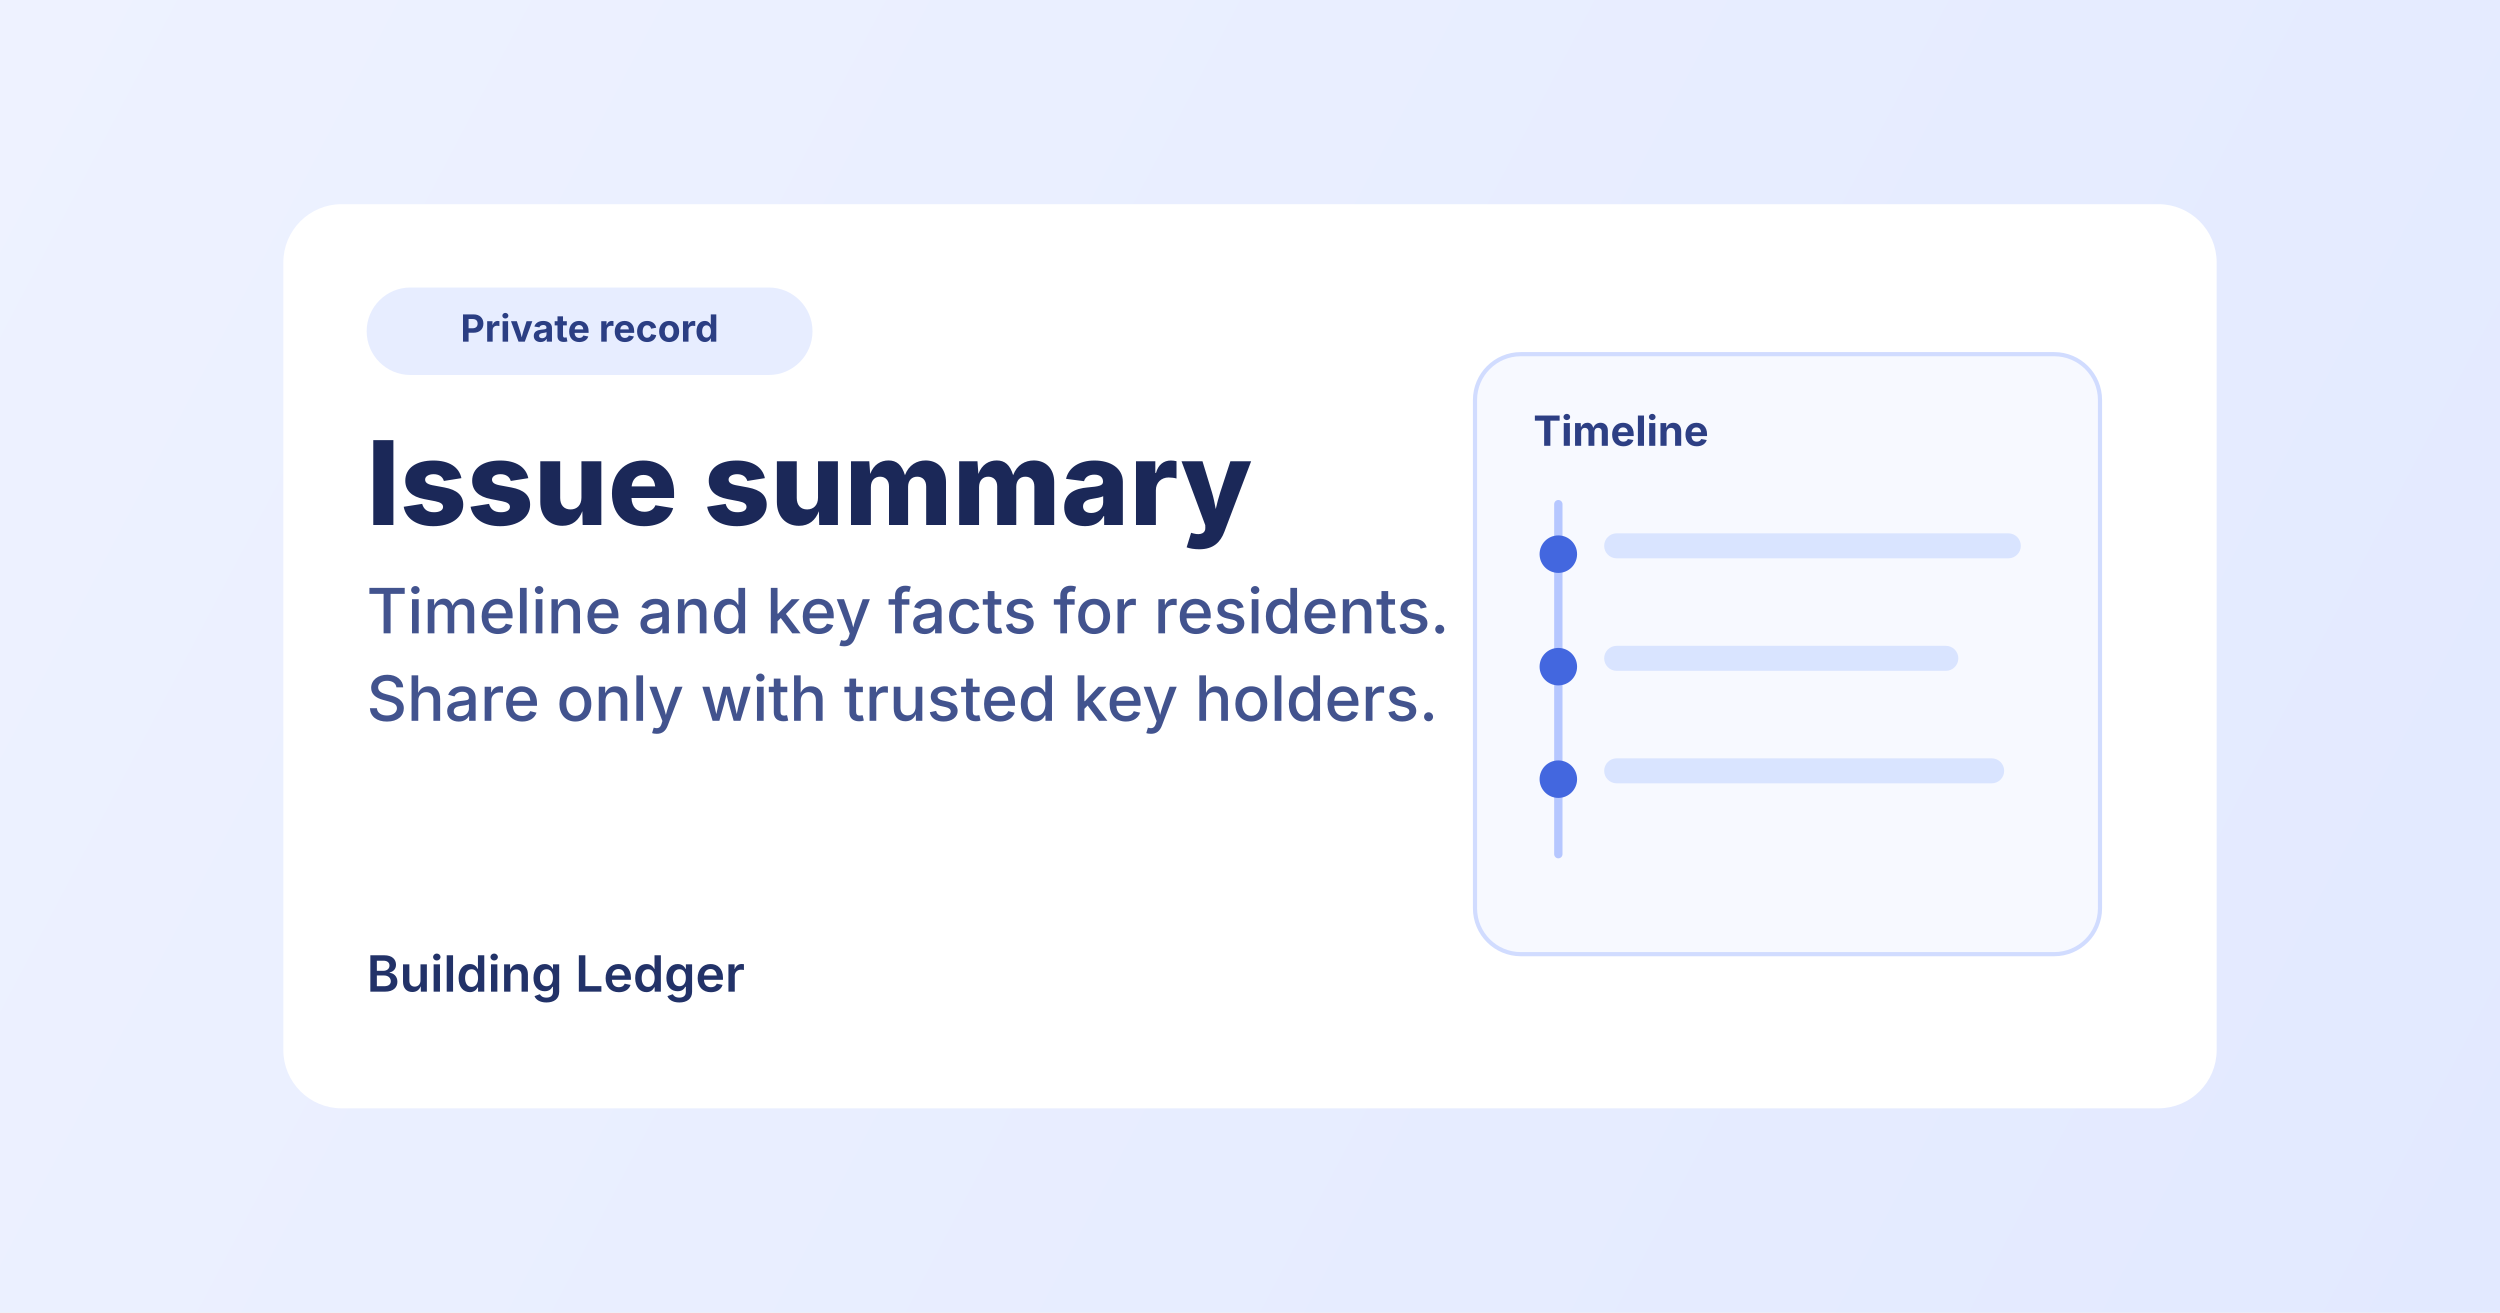
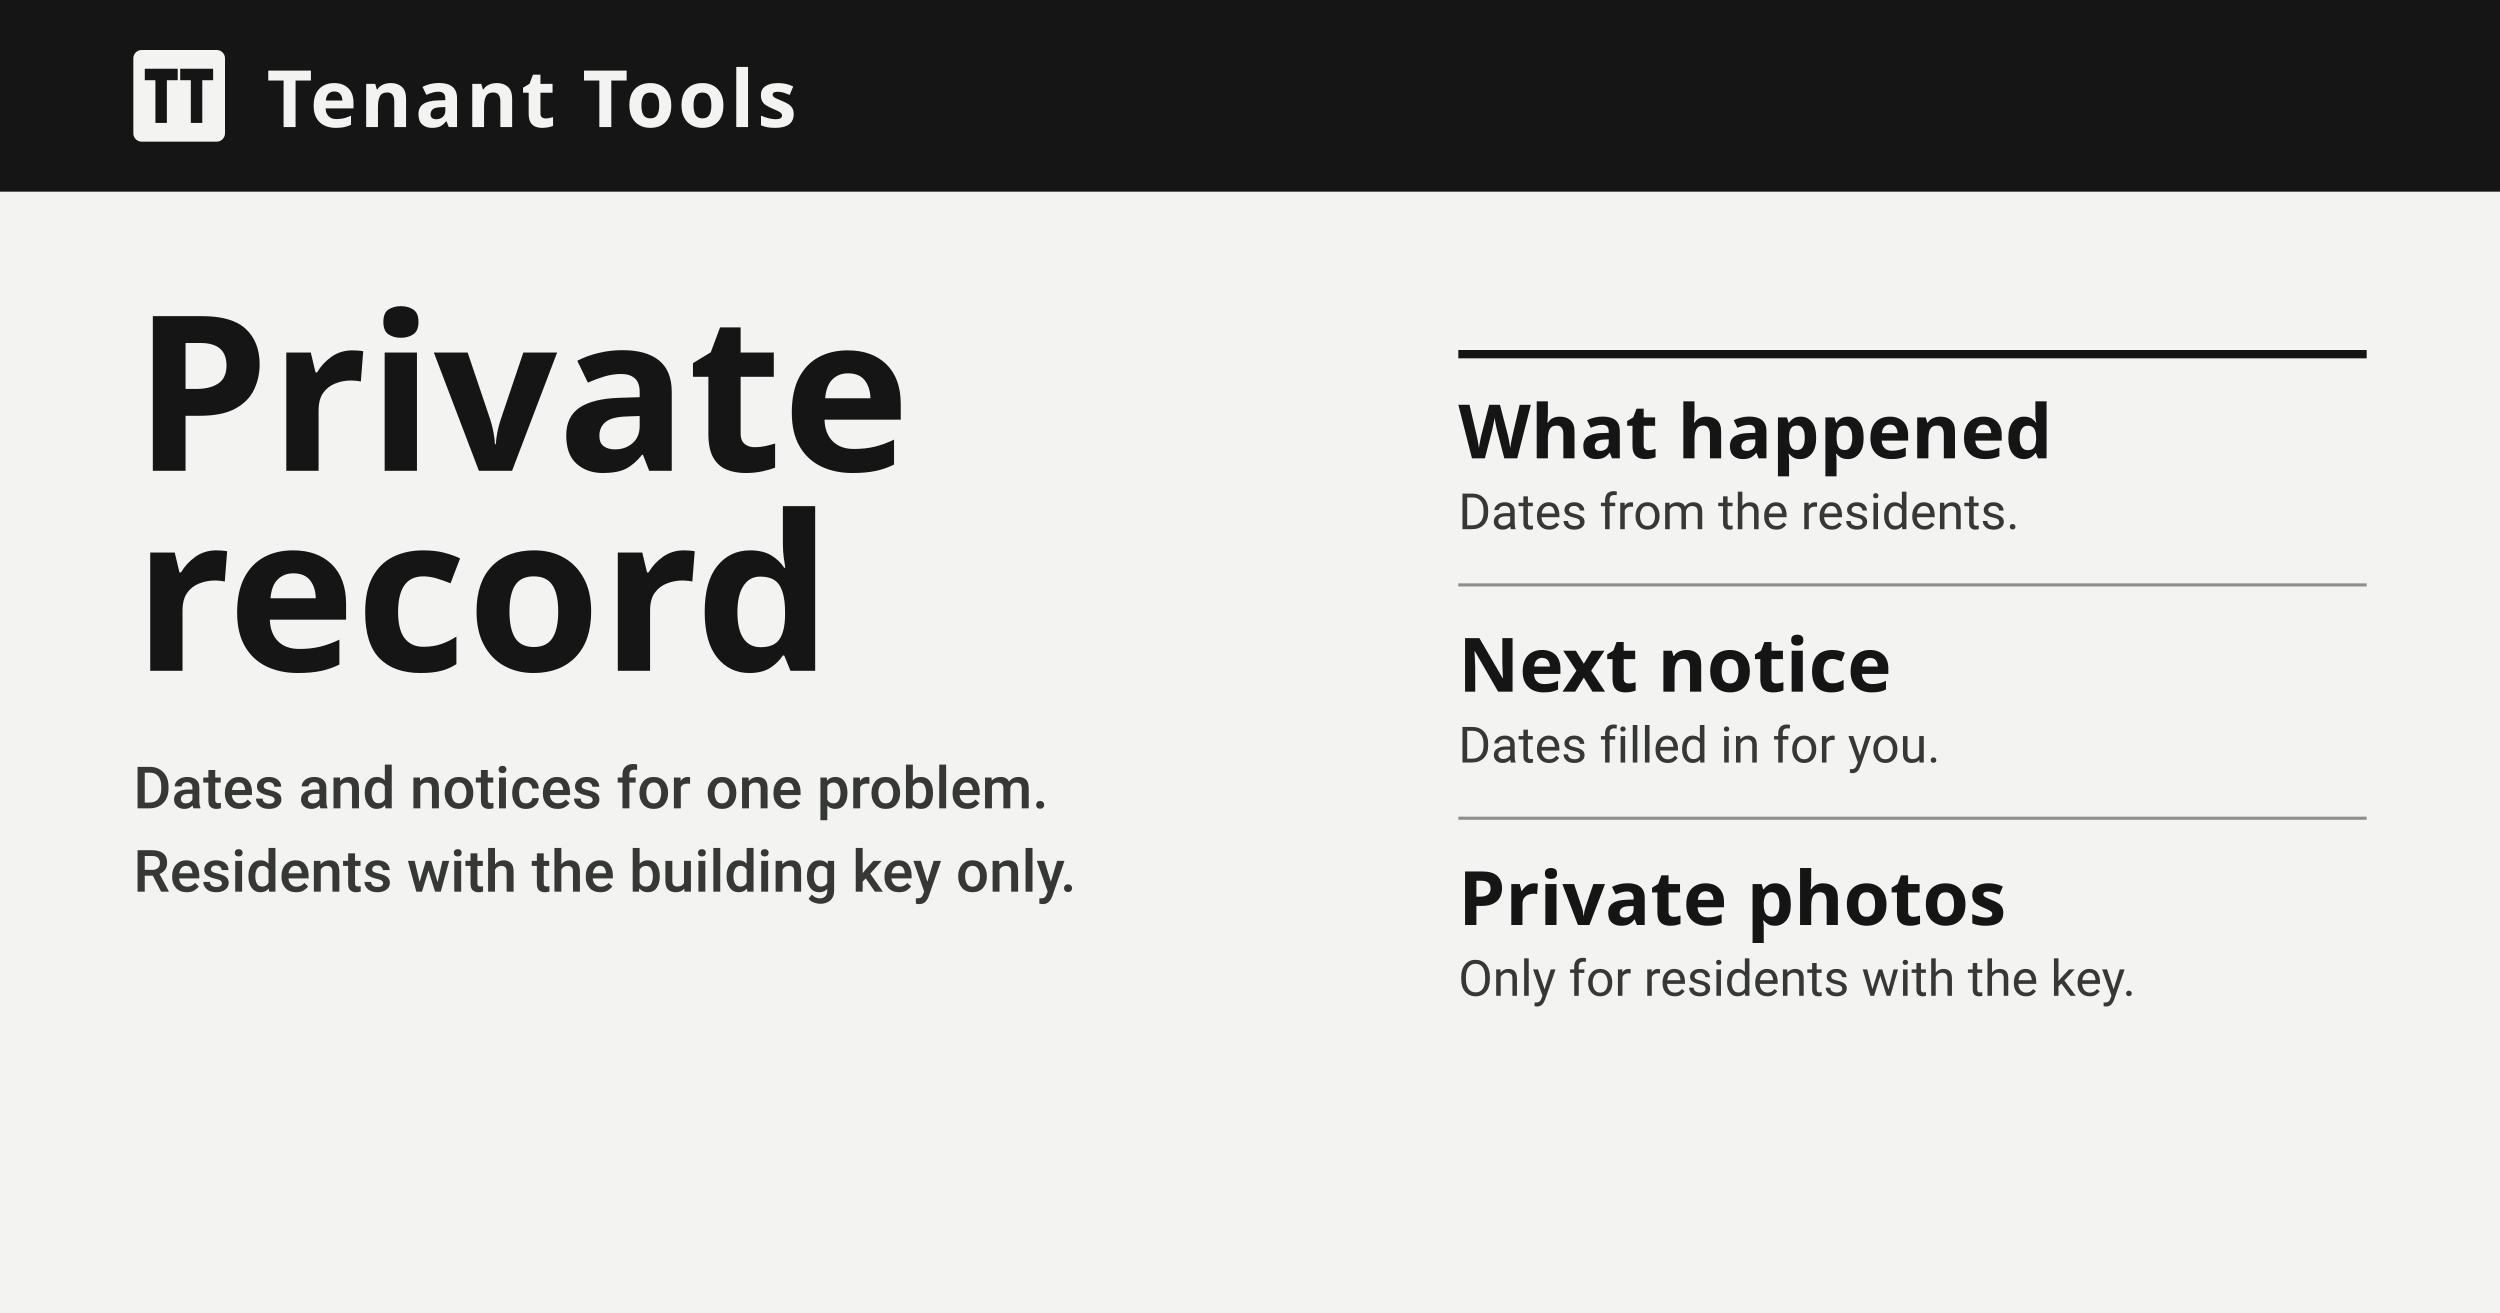
- <svg xmlns="http://www.w3.org/2000/svg" width="1200" height="630" viewBox="0 0 1200 630" fill="none" role="img" aria-labelledby="title desc">
-   <defs>
-     <linearGradient id="bg" x1="0" y1="0" x2="1200" y2="630" gradientUnits="userSpaceOnUse">
-       <stop stop-color="#EEF2FF" />
-       <stop offset="1" stop-color="#E2E9FF" />
-     </linearGradient>
-   </defs>
-   <rect width="1200" height="630" fill="url(#bg)" />
-   <rect x="136" y="98" width="928" height="434" rx="28" fill="white" />
-   <rect x="176" y="138" width="214" height="42" rx="21" fill="#E7EDFF" />
-   <text x="283" y="164" text-anchor="middle" font-family="Inter, Arial, sans-serif" font-size="18" font-weight="700" fill="#2B3E83">Private record</text>
-   <text x="176" y="252" font-family="Inter, Arial, sans-serif" font-size="56" font-weight="800" fill="#1B2858">Issue summary</text>
-   <text x="176" y="304" font-family="Inter, Arial, sans-serif" font-size="30" font-weight="500" fill="#42538E">Timeline and key facts for residents.</text>
-   <text x="176" y="346" font-family="Inter, Arial, sans-serif" font-size="30" font-weight="500" fill="#42538E">Share only with trusted key holders.</text>
-   <g transform="translate(708 170)">
-     <rect width="300" height="288" rx="22" fill="#F7F9FF" stroke="#D1DCFF" stroke-width="2" />
-     <text x="28" y="44" font-family="Inter, Arial, sans-serif" font-size="20" font-weight="700" fill="#2D3F84">Timeline</text>
-     <line x1="40" y1="72" x2="40" y2="240" stroke="#B6C7FF" stroke-width="4" stroke-linecap="round" />
-     <circle cx="40" cy="96" r="9" fill="#4367DF" />
-     <circle cx="40" cy="150" r="9" fill="#4367DF" />
-     <circle cx="40" cy="204" r="9" fill="#4367DF" />
-     <rect x="62" y="86" width="200" height="12" rx="6" fill="#D9E4FF" />
-     <rect x="62" y="140" width="170" height="12" rx="6" fill="#D9E4FF" />
-     <rect x="62" y="194" width="192" height="12" rx="6" fill="#D9E4FF" />
+ <svg xmlns="http://www.w3.org/2000/svg" width="1200" height="630" viewBox="0 0 1200 630" role="img" aria-labelledby="title desc">
+   <style>
+     @font-face { font-family: "Big Shoulders"; font-weight: 500 900; src: url("../fonts/big-shoulders-latin.woff2") format("woff2"); }
+     .d { font-family: "Big Shoulders", "Arial Narrow", sans-serif; text-transform: uppercase; }
+     .b { font-family: -apple-system, "Segoe UI", Roboto, Arial, sans-serif; }
+   </style>
+   <rect width="1200" height="630" fill="#F3F4F1" />
+   <rect width="1200" height="92" fill="#151515" />
+   <rect x="64" y="24" width="44" height="44" rx="4" fill="#F3F4F1" />
+   <path fill="#151515" d="M69.5 33h15.8v5.5h-5.2v20.5h-5.5V38.5h-5.1zM86.5 33h15.8v5.5h-5.2v20.5h-5.5V38.5h-5.1z" />
+   <text class="d" x="128" y="61" font-size="38" font-weight="800" letter-spacing="1.5" fill="#F3F4F1">Tenant Tools</text>
+   <text class="d" x="64" y="226" font-size="104" font-weight="900" fill="#151515">Private</text>
+   <text class="d" x="64" y="322" font-size="104" font-weight="900" fill="#151515">record</text>
+   <text class="b" x="64" y="388" font-size="28" font-weight="500" fill="#363833">Dates and notices for one problem.</text>
+   <text class="b" x="64" y="428" font-size="28" font-weight="500" fill="#363833">Residents with the building key only.</text>
+   <g transform="translate(700 168)">
+     <rect y="0" width="436" height="4" fill="#151515" />
+     <text class="d" x="0" y="52" font-size="36" font-weight="800" fill="#151515">What happened</text>
+     <text class="b" x="0" y="86" font-size="24" fill="#363833">Dates from the residents.</text>
+     <rect y="112" width="436" height="1.5" fill="#8D9088" />
+     <text class="d" x="0" y="164" font-size="36" font-weight="800" fill="#151515">Next notice</text>
+     <text class="b" x="0" y="198" font-size="24" fill="#363833">Dates filled in for you.</text>
+     <rect y="224" width="436" height="1.5" fill="#8D9088" />
+     <text class="d" x="0" y="276" font-size="36" font-weight="800" fill="#151515">Private photos</text>
+     <text class="b" x="0" y="310" font-size="24" fill="#363833">Only for residents with the key.</text>
  </g>
-   <text x="176" y="476" font-family="Inter, Arial, sans-serif" font-size="24" font-weight="600" fill="#223268">Building Ledger</text>
</svg>
